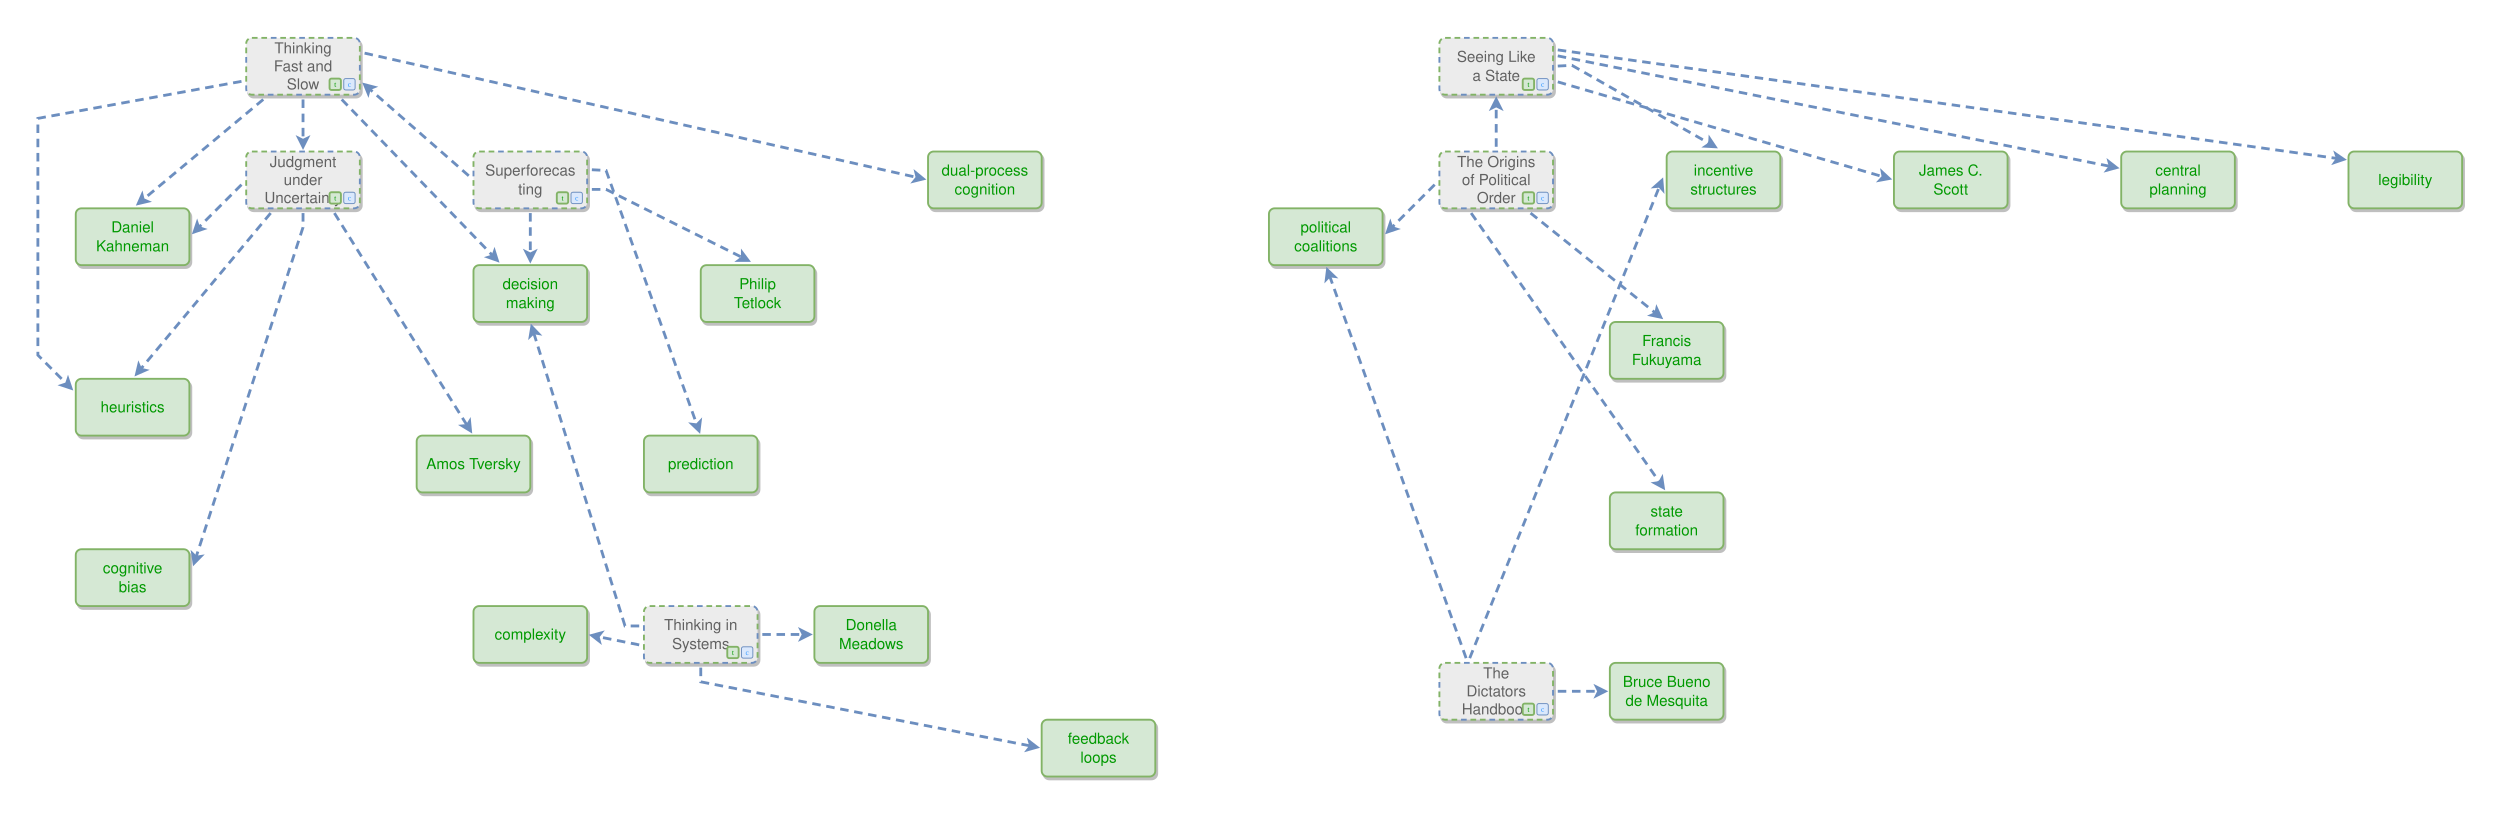
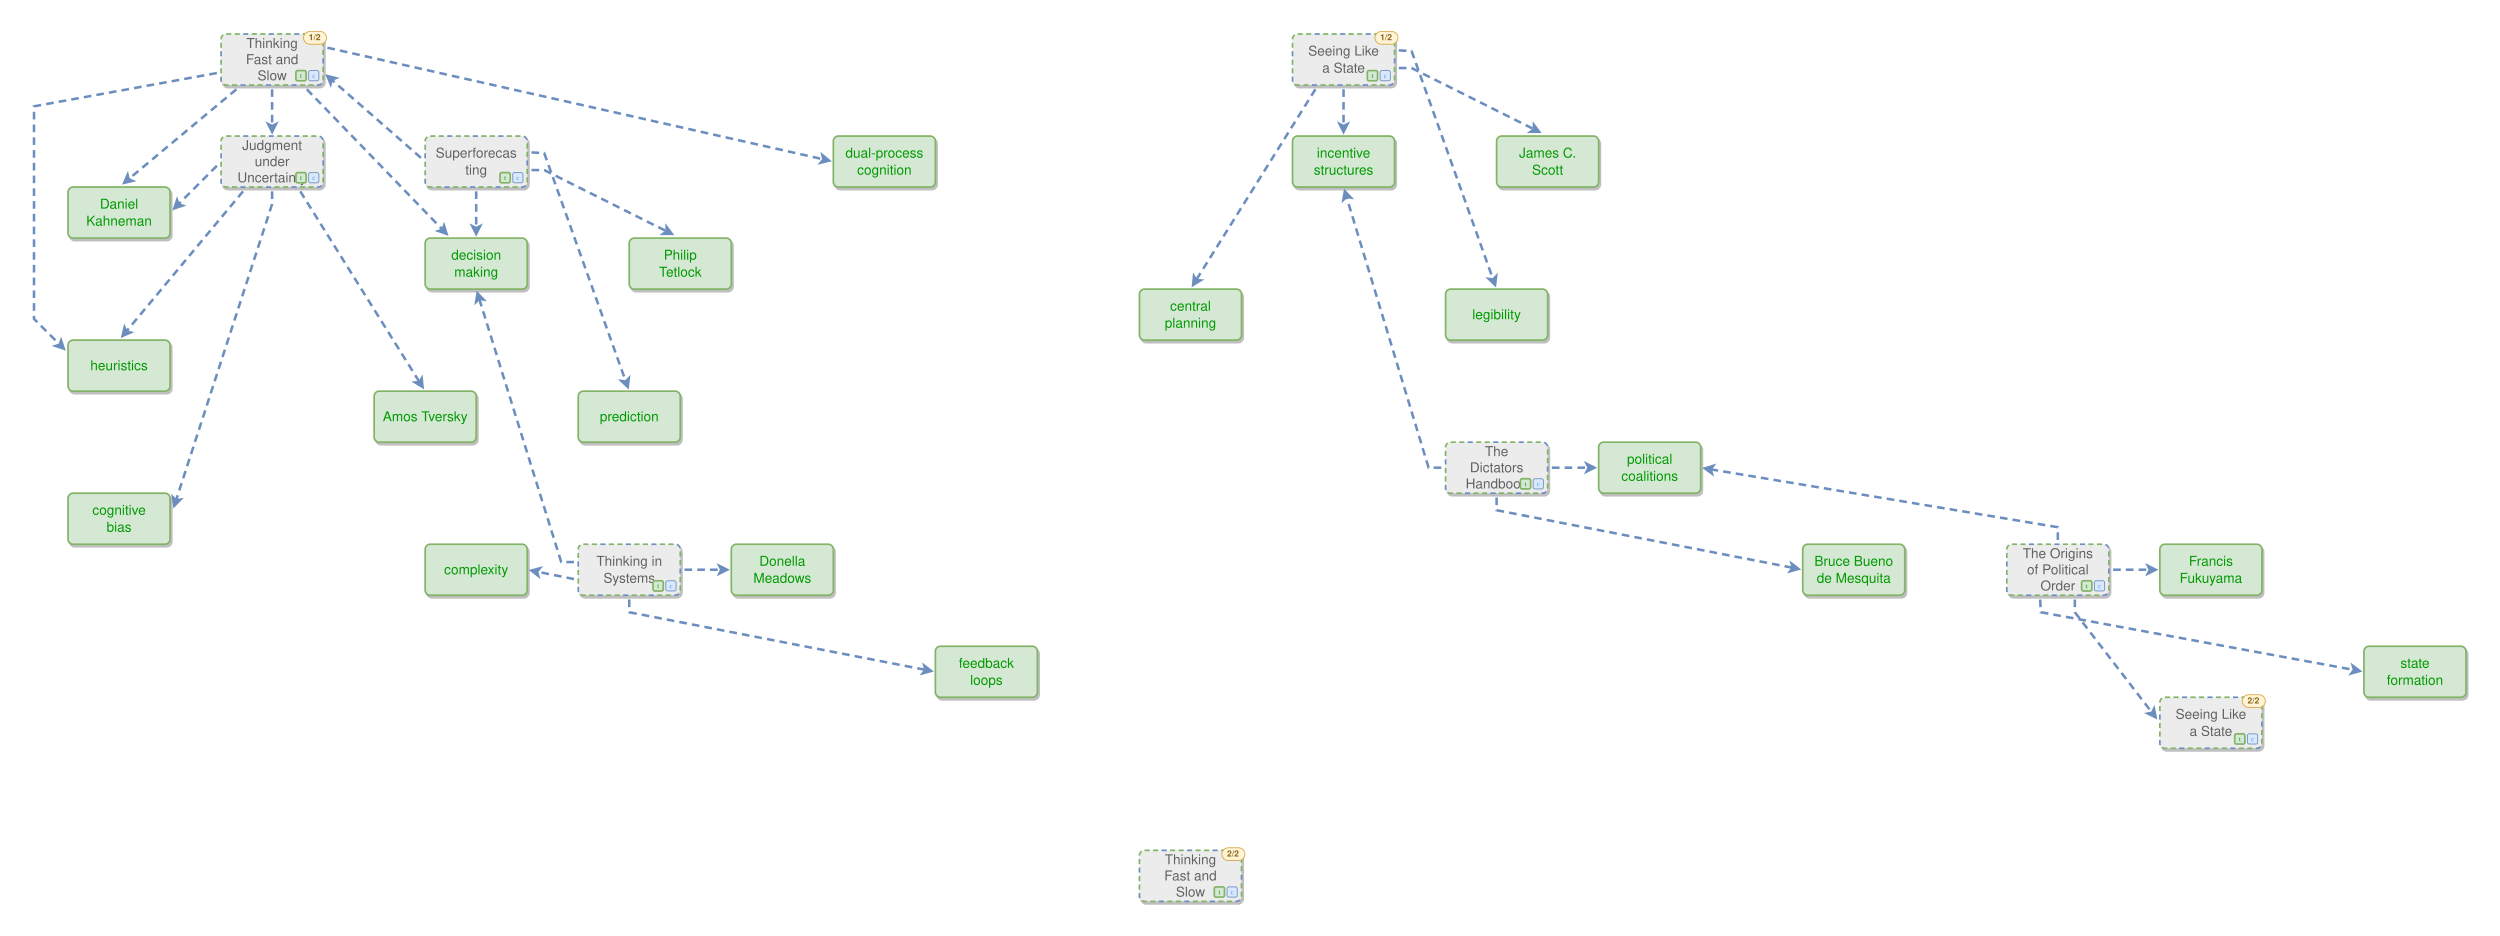
- <svg xmlns="http://www.w3.org/2000/svg" width="2640" height="860" viewBox="0 0 2640 860">
+ <svg xmlns="http://www.w3.org/2000/svg" width="2940" height="1100" viewBox="0 0 2940 1100">
  <defs>
  </defs>
  <g id="container-shells">
  </g>
  <g id="node-shadows">
    <rect x="440" y="460" width="120" height="60" rx="6" ry="6" fill="#000000" stroke="#000000" stroke-width="2" opacity="0.25" transform="translate(2,3)" />
    <rect x="500" y="160" width="120" height="60" rx="6" ry="6" fill="#000000" stroke="#000000" stroke-width="2" opacity="0.25" transform="translate(2,3)" />
-     <rect x="1520" y="700" width="120" height="60" rx="6" ry="6" fill="#000000" stroke="#000000" stroke-width="2" opacity="0.25" transform="translate(2,3)" />
-     <rect x="1520" y="160" width="120" height="60" rx="6" ry="6" fill="#000000" stroke="#000000" stroke-width="2" opacity="0.25" transform="translate(2,3)" />
+     <rect x="1700" y="520" width="120" height="60" rx="6" ry="6" fill="#000000" stroke="#000000" stroke-width="2" opacity="0.25" transform="translate(2,3)" />
+     <rect x="2360" y="640" width="120" height="60" rx="6" ry="6" fill="#000000" stroke="#000000" stroke-width="2" opacity="0.25" transform="translate(2,3)" />
    <rect x="260" y="40" width="120" height="60" rx="6" ry="6" fill="#000000" stroke="#000000" stroke-width="2" opacity="0.25" transform="translate(2,3)" />
    <rect x="680" y="640" width="120" height="60" rx="6" ry="6" fill="#000000" stroke="#000000" stroke-width="2" opacity="0.25" transform="translate(2,3)" />
-     <rect x="2240" y="160" width="120" height="60" rx="6" ry="6" fill="#000000" stroke="#000000" stroke-width="2" opacity="0.25" transform="translate(2,3)" />
+     <rect x="1340" y="340" width="120" height="60" rx="6" ry="6" fill="#000000" stroke="#000000" stroke-width="2" opacity="0.25" transform="translate(2,3)" />
    <rect x="80" y="580" width="120" height="60" rx="6" ry="6" fill="#000000" stroke="#000000" stroke-width="2" opacity="0.25" transform="translate(2,3)" />
    <rect x="500" y="640" width="120" height="60" rx="6" ry="6" fill="#000000" stroke="#000000" stroke-width="2" opacity="0.25" transform="translate(2,3)" />
    <rect x="500" y="280" width="120" height="60" rx="6" ry="6" fill="#000000" stroke="#000000" stroke-width="2" opacity="0.25" transform="translate(2,3)" />
    <rect x="980" y="160" width="120" height="60" rx="6" ry="6" fill="#000000" stroke="#000000" stroke-width="2" opacity="0.25" transform="translate(2,3)" />
-     <rect x="1700" y="700" width="120" height="60" rx="6" ry="6" fill="#000000" stroke="#000000" stroke-width="2" opacity="0.25" transform="translate(2,3)" />
+     <rect x="2120" y="640" width="120" height="60" rx="6" ry="6" fill="#000000" stroke="#000000" stroke-width="2" opacity="0.25" transform="translate(2,3)" />
    <rect x="1100" y="760" width="120" height="60" rx="6" ry="6" fill="#000000" stroke="#000000" stroke-width="2" opacity="0.25" transform="translate(2,3)" />
    <rect x="80" y="400" width="120" height="60" rx="6" ry="6" fill="#000000" stroke="#000000" stroke-width="2" opacity="0.25" transform="translate(2,3)" />
-     <rect x="1760" y="160" width="120" height="60" rx="6" ry="6" fill="#000000" stroke="#000000" stroke-width="2" opacity="0.25" transform="translate(2,3)" />
-     <rect x="2480" y="160" width="120" height="60" rx="6" ry="6" fill="#000000" stroke="#000000" stroke-width="2" opacity="0.25" transform="translate(2,3)" />
-     <rect x="1340" y="220" width="120" height="60" rx="6" ry="6" fill="#000000" stroke="#000000" stroke-width="2" opacity="0.25" transform="translate(2,3)" />
+     <rect x="1520" y="160" width="120" height="60" rx="6" ry="6" fill="#000000" stroke="#000000" stroke-width="2" opacity="0.25" transform="translate(2,3)" />
+     <rect x="1700" y="340" width="120" height="60" rx="6" ry="6" fill="#000000" stroke="#000000" stroke-width="2" opacity="0.25" transform="translate(2,3)" />
+     <rect x="1880" y="520" width="120" height="60" rx="6" ry="6" fill="#000000" stroke="#000000" stroke-width="2" opacity="0.25" transform="translate(2,3)" />
    <rect x="680" y="460" width="120" height="60" rx="6" ry="6" fill="#000000" stroke="#000000" stroke-width="2" opacity="0.25" transform="translate(2,3)" />
-     <rect x="1700" y="520" width="120" height="60" rx="6" ry="6" fill="#000000" stroke="#000000" stroke-width="2" opacity="0.25" transform="translate(2,3)" />
+     <rect x="2780" y="760" width="120" height="60" rx="6" ry="6" fill="#000000" stroke="#000000" stroke-width="2" opacity="0.25" transform="translate(2,3)" />
+     <rect x="2540" y="820" width="120" height="60" rx="6" ry="6" fill="#000000" stroke="#000000" stroke-width="2" opacity="0.25" transform="translate(2,3)" />
+     <rect x="1340" y="1000" width="120" height="60" rx="6" ry="6" fill="#000000" stroke="#000000" stroke-width="2" opacity="0.25" transform="translate(2,3)" />
    <rect x="80" y="220" width="120" height="60" rx="6" ry="6" fill="#000000" stroke="#000000" stroke-width="2" opacity="0.25" transform="translate(2,3)" />
    <rect x="860" y="640" width="120" height="60" rx="6" ry="6" fill="#000000" stroke="#000000" stroke-width="2" opacity="0.25" transform="translate(2,3)" />
-     <rect x="1700" y="340" width="120" height="60" rx="6" ry="6" fill="#000000" stroke="#000000" stroke-width="2" opacity="0.25" transform="translate(2,3)" />
-     <rect x="2000" y="160" width="120" height="60" rx="6" ry="6" fill="#000000" stroke="#000000" stroke-width="2" opacity="0.25" transform="translate(2,3)" />
+     <rect x="2540" y="640" width="120" height="60" rx="6" ry="6" fill="#000000" stroke="#000000" stroke-width="2" opacity="0.25" transform="translate(2,3)" />
+     <rect x="1760" y="160" width="120" height="60" rx="6" ry="6" fill="#000000" stroke="#000000" stroke-width="2" opacity="0.25" transform="translate(2,3)" />
    <rect x="260" y="160" width="120" height="60" rx="6" ry="6" fill="#000000" stroke="#000000" stroke-width="2" opacity="0.25" transform="translate(2,3)" />
    <rect x="740" y="280" width="120" height="60" rx="6" ry="6" fill="#000000" stroke="#000000" stroke-width="2" opacity="0.25" transform="translate(2,3)" />
    <rect x="1520" y="40" width="120" height="60" rx="6" ry="6" fill="#000000" stroke="#000000" stroke-width="2" opacity="0.25" transform="translate(2,3)" />
  </g>
  <g id="edges">
    <g class="edge" data-edge-idx="0" data-edge-base="expresses" data-edge-from="10" data-edge-to="18">
      <line x1="560.00" y1="225.00" x2="560.00" y2="268.25" stroke="#6c8ebf" stroke-width="3" stroke-dasharray="9 6" />
      <path d="M 560.00 275.00 L 555.50 266.00 L 560.00 268.25 L 564.50 266.00 Z" fill="#6c8ebf" stroke="#6c8ebf" stroke-width="3" stroke-miterlimit="10" />
    </g>
    <g class="edge" data-edge-idx="1" data-edge-base="expresses" data-edge-from="10" data-edge-to="25">
      <polyline points="625.00,179.25 640,180 735.94,448.64" fill="none" stroke="#6c8ebf" stroke-width="3" stroke-dasharray="9 6" />
      <path d="M 738.21 455.00 L 730.95 448.04 L 735.94 448.64 L 739.43 445.01 Z" fill="#6c8ebf" stroke="#6c8ebf" stroke-width="3" stroke-miterlimit="10" />
    </g>
    <g class="edge" data-edge-idx="2" data-edge-base="expresses" data-edge-from="10" data-edge-to="8">
      <polyline points="625.00,200.00 640,200 783.96,271.98" fill="none" stroke="#6c8ebf" stroke-width="3" stroke-dasharray="9 6" />
      <path d="M 790.00 275.00 L 779.94 275.00 L 783.96 271.98 L 783.96 266.95 Z" fill="#6c8ebf" stroke="#6c8ebf" stroke-width="3" stroke-miterlimit="10" />
    </g>
    <g class="edge" data-edge-idx="3" data-edge-base="expresses" data-edge-from="10" data-edge-to="13">
      <line x1="495.00" y1="185.62" x2="390.08" y2="93.82" stroke="#6c8ebf" stroke-width="3" stroke-dasharray="9 6" />
      <path d="M 385.00 89.38 L 394.74 91.91 L 390.08 93.82 L 388.81 98.69 Z" fill="#6c8ebf" stroke="#6c8ebf" stroke-width="3" stroke-miterlimit="10" />
    </g>
    <g class="edge" data-edge-idx="4" data-edge-base="expresses" data-edge-from="7" data-edge-to="21">
      <line x1="285.83" y1="225.00" x2="148.49" y2="389.81" stroke="#6c8ebf" stroke-width="3" stroke-dasharray="9 6" />
      <path d="M 144.17 395.00 L 146.47 385.21 L 148.49 389.81 L 153.39 390.97 Z" fill="#6c8ebf" stroke="#6c8ebf" stroke-width="3" stroke-miterlimit="10" />
    </g>
    <g class="edge" data-edge-idx="5" data-edge-base="expresses" data-edge-from="7" data-edge-to="16">
      <polyline points="320.00,225.00 320,240 207.02,588.36" fill="none" stroke="#6c8ebf" stroke-width="3" stroke-dasharray="9 6" />
      <path d="M 204.94 594.78 L 203.43 584.83 L 207.02 588.36 L 211.99 587.61 Z" fill="#6c8ebf" stroke="#6c8ebf" stroke-width="3" stroke-miterlimit="10" />
    </g>
    <g class="edge" data-edge-idx="6" data-edge-base="expresses" data-edge-from="7" data-edge-to="3">
      <line x1="255.00" y1="195.00" x2="209.77" y2="240.23" stroke="#6c8ebf" stroke-width="3" stroke-dasharray="9 6" />
      <path d="M 205.00 245.00 L 208.18 235.45 L 209.77 240.23 L 214.55 241.82 Z" fill="#6c8ebf" stroke="#6c8ebf" stroke-width="3" stroke-miterlimit="10" />
    </g>
    <g class="edge" data-edge-idx="7" data-edge-base="expresses" data-edge-from="7" data-edge-to="1">
      <line x1="353.12" y1="225.00" x2="493.30" y2="449.28" stroke="#6c8ebf" stroke-width="3" stroke-dasharray="9 6" />
      <path d="M 496.88 455.00 L 488.29 449.75 L 493.30 449.28 L 495.92 444.98 Z" fill="#6c8ebf" stroke="#6c8ebf" stroke-width="3" stroke-miterlimit="10" />
    </g>
    <g class="edge" data-edge-idx="8" data-edge-base="expresses" data-edge-from="11" data-edge-to="24">
-       <line x1="1548.21" y1="695.00" x2="1404.06" y2="291.36" stroke="#6c8ebf" stroke-width="3" stroke-dasharray="9 6" />
-       <path d="M 1401.79 285.00 L 1409.05 291.96 L 1404.06 291.36 L 1400.57 294.99 Z" fill="#6c8ebf" stroke="#6c8ebf" stroke-width="3" stroke-miterlimit="10" />
+       <line x1="1825.00" y1="550.00" x2="1868.25" y2="550.00" stroke="#6c8ebf" stroke-width="3" stroke-dasharray="9 6" />
+       <path d="M 1875.00 550.00 L 1866.00 554.50 L 1868.25 550.00 L 1866.00 545.50 Z" fill="#6c8ebf" stroke="#6c8ebf" stroke-width="3" stroke-miterlimit="10" />
    </g>
    <g class="edge" data-edge-idx="9" data-edge-base="expresses" data-edge-from="11" data-edge-to="22">
-       <line x1="1552.01" y1="695.00" x2="1752.48" y2="196.69" stroke="#6c8ebf" stroke-width="3" stroke-dasharray="9 6" />
-       <path d="M 1755.00 190.43 L 1755.82 200.46 L 1752.48 196.69 L 1747.47 197.10 Z" fill="#6c8ebf" stroke="#6c8ebf" stroke-width="3" stroke-miterlimit="10" />
+       <polyline points="1695.00,550.00 1680,550 1583.47,231.46" fill="none" stroke="#6c8ebf" stroke-width="3" stroke-dasharray="9 6" />
+       <path d="M 1581.52 225.00 L 1588.43 232.31 L 1583.47 231.46 L 1579.82 234.92 Z" fill="#6c8ebf" stroke="#6c8ebf" stroke-width="3" stroke-miterlimit="10" />
    </g>
    <g class="edge" data-edge-idx="10" data-edge-base="expresses" data-edge-from="11" data-edge-to="2">
-       <line x1="1645.00" y1="730.00" x2="1688.25" y2="730.00" stroke="#6c8ebf" stroke-width="3" stroke-dasharray="9 6" />
-       <path d="M 1695.00 730.00 L 1686.00 734.50 L 1688.25 730.00 L 1686.00 725.50 Z" fill="#6c8ebf" stroke="#6c8ebf" stroke-width="3" stroke-miterlimit="10" />
+       <polyline points="1760.00,585.00 1760,600 2108.37,667.74" fill="none" stroke="#6c8ebf" stroke-width="3" stroke-dasharray="9 6" />
+       <path d="M 2115.00 669.03 L 2105.31 671.73 L 2108.37 667.74 L 2107.02 662.89 Z" fill="#6c8ebf" stroke="#6c8ebf" stroke-width="3" stroke-miterlimit="10" />
    </g>
    <g class="edge" data-edge-idx="11" data-edge-base="expresses" data-edge-from="14" data-edge-to="20">
      <polyline points="740.00,705.00 740,720 1088.37,787.74" fill="none" stroke="#6c8ebf" stroke-width="3" stroke-dasharray="9 6" />
      <path d="M 1095.00 789.03 L 1085.31 791.73 L 1088.37 787.74 L 1087.02 782.89 Z" fill="#6c8ebf" stroke="#6c8ebf" stroke-width="3" stroke-miterlimit="10" />
    </g>
    <g class="edge" data-edge-idx="12" data-edge-base="expresses" data-edge-from="14" data-edge-to="17">
      <line x1="675.00" y1="681.00" x2="631.62" y2="672.32" stroke="#6c8ebf" stroke-width="3" stroke-dasharray="9 6" />
      <path d="M 625.00 671.00 L 634.71 668.35 L 631.62 672.32 L 632.94 677.18 Z" fill="#6c8ebf" stroke="#6c8ebf" stroke-width="3" stroke-miterlimit="10" />
    </g>
    <g class="edge" data-edge-idx="13" data-edge-base="expresses" data-edge-from="14" data-edge-to="18">
      <polyline points="675.00,661.00 660,661 563.57,351.44" fill="none" stroke="#6c8ebf" stroke-width="3" stroke-dasharray="9 6" />
      <path d="M 561.56 345.00 L 568.53 352.25 L 563.57 351.44 L 559.94 354.93 Z" fill="#6c8ebf" stroke="#6c8ebf" stroke-width="3" stroke-miterlimit="10" />
    </g>
    <g class="edge" data-edge-idx="14" data-edge-base="expresses" data-edge-from="14" data-edge-to="4">
      <line x1="805.00" y1="670.00" x2="848.25" y2="670.00" stroke="#6c8ebf" stroke-width="3" stroke-dasharray="9 6" />
      <path d="M 855.00 670.00 L 846.00 674.50 L 848.25 670.00 L 846.00 665.50 Z" fill="#6c8ebf" stroke="#6c8ebf" stroke-width="3" stroke-miterlimit="10" />
    </g>
    <g class="edge" data-edge-idx="15" data-edge-base="expresses" data-edge-from="13" data-edge-to="18">
      <line x1="360.83" y1="105.00" x2="520.48" y2="270.15" stroke="#6c8ebf" stroke-width="3" stroke-dasharray="9 6" />
      <path d="M 525.17 275.00 L 515.68 271.66 L 520.48 270.15 L 522.15 265.40 Z" fill="#6c8ebf" stroke="#6c8ebf" stroke-width="3" stroke-miterlimit="10" />
    </g>
    <g class="edge" data-edge-idx="16" data-edge-base="expresses" data-edge-from="13" data-edge-to="19">
      <line x1="385.00" y1="56.12" x2="968.41" y2="187.39" stroke="#6c8ebf" stroke-width="3" stroke-dasharray="9 6" />
      <path d="M 975.00 188.88 L 965.23 191.29 L 968.41 187.39 L 967.21 182.51 Z" fill="#6c8ebf" stroke="#6c8ebf" stroke-width="3" stroke-miterlimit="10" />
    </g>
    <g class="edge" data-edge-idx="17" data-edge-base="expresses" data-edge-from="13" data-edge-to="21">
      <polyline points="255.00,85.91 40,125 40,375 70.23,405.23" fill="none" stroke="#6c8ebf" stroke-width="3" stroke-dasharray="9 6" />
      <path d="M 75.00 410.00 L 65.45 406.82 L 70.23 405.23 L 71.82 400.45 Z" fill="#6c8ebf" stroke="#6c8ebf" stroke-width="3" stroke-miterlimit="10" />
    </g>
    <g class="edge" data-edge-idx="18" data-edge-base="expresses" data-edge-from="13" data-edge-to="3">
      <line x1="278.00" y1="105.00" x2="151.19" y2="210.68" stroke="#6c8ebf" stroke-width="3" stroke-dasharray="9 6" />
      <path d="M 146.00 215.00 L 150.03 205.78 L 151.19 210.68 L 155.79 212.70 Z" fill="#6c8ebf" stroke="#6c8ebf" stroke-width="3" stroke-miterlimit="10" />
    </g>
    <g class="edge" data-edge-idx="19" data-edge-base="expresses" data-edge-from="13" data-edge-to="7">
      <line x1="320.00" y1="105.00" x2="320.00" y2="148.25" stroke="#6c8ebf" stroke-width="3" stroke-dasharray="9 6" />
      <path d="M 320.00 155.00 L 315.50 146.00 L 320.00 148.25 L 324.50 146.00 Z" fill="#6c8ebf" stroke="#6c8ebf" stroke-width="3" stroke-miterlimit="10" />
    </g>
    <g class="edge" data-edge-idx="20" data-edge-base="expresses" data-edge-from="9" data-edge-to="15">
-       <line x1="1645.00" y1="59.00" x2="2228.38" y2="175.68" stroke="#6c8ebf" stroke-width="3" stroke-dasharray="9 6" />
-       <path d="M 2235.00 177.00 L 2225.29 179.65 L 2228.38 175.68 L 2227.06 170.82 Z" fill="#6c8ebf" stroke="#6c8ebf" stroke-width="3" stroke-miterlimit="10" />
+       <line x1="1546.88" y1="105.00" x2="1406.70" y2="329.28" stroke="#6c8ebf" stroke-width="3" stroke-dasharray="9 6" />
+       <path d="M 1403.12 335.00 L 1404.08 324.98 L 1406.70 329.28 L 1411.71 329.75 Z" fill="#6c8ebf" stroke="#6c8ebf" stroke-width="3" stroke-miterlimit="10" />
    </g>
    <g class="edge" data-edge-idx="21" data-edge-base="expresses" data-edge-from="9" data-edge-to="23">
-       <line x1="1645.00" y1="52.70" x2="2468.31" y2="167.37" stroke="#6c8ebf" stroke-width="3" stroke-dasharray="9 6" />
-       <path d="M 2475.00 168.30 L 2465.47 171.52 L 2468.31 167.37 L 2466.71 162.61 Z" fill="#6c8ebf" stroke="#6c8ebf" stroke-width="3" stroke-miterlimit="10" />
+       <polyline points="1645.00,59.25 1660,60 1755.94,328.64" fill="none" stroke="#6c8ebf" stroke-width="3" stroke-dasharray="9 6" />
+       <path d="M 1758.21 335.00 L 1750.95 328.04 L 1755.94 328.64 L 1759.43 325.01 Z" fill="#6c8ebf" stroke="#6c8ebf" stroke-width="3" stroke-miterlimit="10" />
    </g>
    <g class="edge" data-edge-idx="22" data-edge-base="expresses" data-edge-from="9" data-edge-to="22">
-       <polyline points="1645.00,69.75 1660,69 1805.34,151.66" fill="none" stroke="#6c8ebf" stroke-width="3" stroke-dasharray="9 6" />
-       <path d="M 1811.21 155.00 L 1801.16 154.46 L 1805.34 151.66 L 1805.61 146.64 Z" fill="#6c8ebf" stroke="#6c8ebf" stroke-width="3" stroke-miterlimit="10" />
+       <line x1="1580.00" y1="105.00" x2="1580.00" y2="148.25" stroke="#6c8ebf" stroke-width="3" stroke-dasharray="9 6" />
+       <path d="M 1580.00 155.00 L 1575.50 146.00 L 1580.00 148.25 L 1584.50 146.00 Z" fill="#6c8ebf" stroke="#6c8ebf" stroke-width="3" stroke-miterlimit="10" />
    </g>
    <g class="edge" data-edge-idx="23" data-edge-base="expresses" data-edge-from="9" data-edge-to="6">
-       <line x1="1645.00" y1="86.46" x2="1988.52" y2="186.65" stroke="#6c8ebf" stroke-width="3" stroke-dasharray="9 6" />
-       <path d="M 1995.00 188.54 L 1985.10 190.34 L 1988.52 186.65 L 1987.62 181.70 Z" fill="#6c8ebf" stroke="#6c8ebf" stroke-width="3" stroke-miterlimit="10" />
+       <polyline points="1645.00,80.00 1660,80 1803.96,151.98" fill="none" stroke="#6c8ebf" stroke-width="3" stroke-dasharray="9 6" />
+       <path d="M 1810.00 155.00 L 1799.94 155.00 L 1803.96 151.98 L 1803.96 146.95 Z" fill="#6c8ebf" stroke="#6c8ebf" stroke-width="3" stroke-miterlimit="10" />
    </g>
    <g class="edge" data-edge-idx="24" data-edge-base="expresses" data-edge-from="12" data-edge-to="26">
-       <line x1="1553.50" y1="225.00" x2="1752.63" y2="509.47" stroke="#6c8ebf" stroke-width="3" stroke-dasharray="9 6" />
-       <path d="M 1756.50 515.00 L 1747.65 510.21 L 1752.63 509.47 L 1755.03 505.05 Z" fill="#6c8ebf" stroke="#6c8ebf" stroke-width="3" stroke-miterlimit="10" />
+       <polyline points="2399.25,705.00 2400,720 2768.36,787.86" fill="none" stroke="#6c8ebf" stroke-width="3" stroke-dasharray="9 6" />
+       <path d="M 2775.00 789.08 L 2765.33 791.87 L 2768.36 787.86 L 2766.96 783.02 Z" fill="#6c8ebf" stroke="#6c8ebf" stroke-width="3" stroke-miterlimit="10" />
    </g>
    <g class="edge" data-edge-idx="25" data-edge-base="expresses" data-edge-from="12" data-edge-to="24">
-       <line x1="1515.00" y1="195.00" x2="1469.77" y2="240.23" stroke="#6c8ebf" stroke-width="3" stroke-dasharray="9 6" />
-       <path d="M 1465.00 245.00 L 1468.18 235.45 L 1469.77 240.23 L 1474.55 241.82 Z" fill="#6c8ebf" stroke="#6c8ebf" stroke-width="3" stroke-miterlimit="10" />
+       <polyline points="2420.00,635.00 2420,620 2011.66,551.94" fill="none" stroke="#6c8ebf" stroke-width="3" stroke-dasharray="9 6" />
+       <path d="M 2005.00 550.83 L 2014.62 547.87 L 2011.66 551.94 L 2013.14 556.75 Z" fill="#6c8ebf" stroke="#6c8ebf" stroke-width="3" stroke-miterlimit="10" />
    </g>
    <g class="edge" data-edge-idx="26" data-edge-base="expresses" data-edge-from="12" data-edge-to="5">
-       <line x1="1616.25" y1="225.00" x2="1748.48" y2="330.78" stroke="#6c8ebf" stroke-width="3" stroke-dasharray="9 6" />
-       <path d="M 1753.75 335.00 L 1743.91 332.89 L 1748.48 330.78 L 1749.53 325.86 Z" fill="#6c8ebf" stroke="#6c8ebf" stroke-width="3" stroke-miterlimit="10" />
-     </g>
-     <g class="edge" data-edge-idx="27" data-edge-base="expresses" data-edge-from="12" data-edge-to="9">
-       <line x1="1580.00" y1="155.00" x2="1580.00" y2="111.75" stroke="#6c8ebf" stroke-width="3" stroke-dasharray="9 6" />
-       <path d="M 1580.00 105.00 L 1584.50 114.00 L 1580.00 111.75 L 1575.50 114.00 Z" fill="#6c8ebf" stroke="#6c8ebf" stroke-width="3" stroke-miterlimit="10" />
+       <line x1="2485.00" y1="670.00" x2="2528.25" y2="670.00" stroke="#6c8ebf" stroke-width="3" stroke-dasharray="9 6" />
+       <path d="M 2535.00 670.00 L 2526.00 674.50 L 2528.25 670.00 L 2526.00 665.50 Z" fill="#6c8ebf" stroke="#6c8ebf" stroke-width="3" stroke-miterlimit="10" />
+     </g>
+     <g class="edge" data-edge-idx="27" data-edge-base="expresses" data-edge-from="12" data-edge-to="27">
+       <polyline points="2440.00,705.00 2440,720 2530.88,838.15" fill="none" stroke="#6c8ebf" stroke-width="3" stroke-dasharray="9 6" />
+       <path d="M 2535.00 843.50 L 2525.95 839.11 L 2530.88 838.15 L 2533.08 833.62 Z" fill="#6c8ebf" stroke="#6c8ebf" stroke-width="3" stroke-miterlimit="10" />
    </g>
  </g>
  <g id="nodes">
    <rect x="440" y="460" width="120" height="60" rx="6" ry="6" fill="#d5e8d4" stroke="#82b366" stroke-width="2" />
    <text x="500" y="490" text-anchor="middle" dominant-baseline="middle" font-family="Helvetica,Inter,Segoe UI,Arial" font-size="16" font-weight="normal" fill="#009900">Amos Tversky</text>
    <g>
      <rect x="500" y="160" width="120" height="60" rx="6" ry="6" fill="#ececec" stroke="none" />
      <rect x="500" y="160" width="120" height="60" rx="6" ry="6" fill="none" stroke="#82b366" stroke-width="2" stroke-dasharray="6 4 6 14" stroke-dashoffset="0" />
      <rect x="500" y="160" width="120" height="60" rx="6" ry="6" fill="none" stroke="#6c8ebf" stroke-width="2" stroke-dasharray="6 24" stroke-dashoffset="-20" />
      <text x="560" y="180" text-anchor="middle" dominant-baseline="middle" font-family="Helvetica,Inter,Segoe UI,Arial" font-size="16" font-weight="normal" fill="#616161">Superforecas</text>
      <text x="560" y="200" text-anchor="middle" dominant-baseline="middle" font-family="Helvetica,Inter,Segoe UI,Arial" font-size="16" font-weight="normal" fill="#616161">ting</text>
      <rect x="588" y="203" width="12" height="12" rx="2" ry="2" fill="#d5e8d4" stroke="#82b366" stroke-width="2" />
      <text x="594.0" y="209.0" text-anchor="middle" dominant-baseline="central" font-size="8" fill="#009900">t</text>
      <rect x="603" y="203" width="12" height="12" rx="2" ry="2" fill="#dae8fc" stroke="#6c8ebf" stroke-width="1" />
      <text x="609.0" y="209.0" text-anchor="middle" dominant-baseline="central" font-size="8" fill="#3399ff">c</text>
    </g>
    <g>
-       <rect x="1520" y="700" width="120" height="60" rx="6" ry="6" fill="#ececec" stroke="none" />
-       <rect x="1520" y="700" width="120" height="60" rx="6" ry="6" fill="none" stroke="#82b366" stroke-width="2" stroke-dasharray="6 4 6 14" stroke-dashoffset="0" />
-       <rect x="1520" y="700" width="120" height="60" rx="6" ry="6" fill="none" stroke="#6c8ebf" stroke-width="2" stroke-dasharray="6 24" stroke-dashoffset="-20" />
-       <text x="1580" y="711" text-anchor="middle" dominant-baseline="middle" font-family="Helvetica,Inter,Segoe UI,Arial" font-size="16" font-weight="normal" fill="#616161">The</text>
-       <text x="1580" y="730" text-anchor="middle" dominant-baseline="middle" font-family="Helvetica,Inter,Segoe UI,Arial" font-size="16" font-weight="normal" fill="#616161">Dictators</text>
-       <text x="1580" y="749" text-anchor="middle" dominant-baseline="middle" font-family="Helvetica,Inter,Segoe UI,Arial" font-size="16" font-weight="normal" fill="#616161">Handbook</text>
-       <rect x="1608" y="743" width="12" height="12" rx="2" ry="2" fill="#d5e8d4" stroke="#82b366" stroke-width="2" />
-       <text x="1614.0" y="749.0" text-anchor="middle" dominant-baseline="central" font-size="8" fill="#009900">t</text>
-       <rect x="1623" y="743" width="12" height="12" rx="2" ry="2" fill="#dae8fc" stroke="#6c8ebf" stroke-width="1" />
-       <text x="1629.0" y="749.0" text-anchor="middle" dominant-baseline="central" font-size="8" fill="#3399ff">c</text>
-     </g>
-     <g>
-       <rect x="1520" y="160" width="120" height="60" rx="6" ry="6" fill="#ececec" stroke="none" />
-       <rect x="1520" y="160" width="120" height="60" rx="6" ry="6" fill="none" stroke="#82b366" stroke-width="2" stroke-dasharray="6 4 6 14" stroke-dashoffset="0" />
-       <rect x="1520" y="160" width="120" height="60" rx="6" ry="6" fill="none" stroke="#6c8ebf" stroke-width="2" stroke-dasharray="6 24" stroke-dashoffset="-20" />
-       <text x="1580" y="171" text-anchor="middle" dominant-baseline="middle" font-family="Helvetica,Inter,Segoe UI,Arial" font-size="16" font-weight="normal" fill="#616161">The Origins</text>
-       <text x="1580" y="190" text-anchor="middle" dominant-baseline="middle" font-family="Helvetica,Inter,Segoe UI,Arial" font-size="16" font-weight="normal" fill="#616161">of Political</text>
-       <text x="1580" y="209" text-anchor="middle" dominant-baseline="middle" font-family="Helvetica,Inter,Segoe UI,Arial" font-size="16" font-weight="normal" fill="#616161">Order</text>
-       <rect x="1608" y="203" width="12" height="12" rx="2" ry="2" fill="#d5e8d4" stroke="#82b366" stroke-width="2" />
-       <text x="1614.0" y="209.0" text-anchor="middle" dominant-baseline="central" font-size="8" fill="#009900">t</text>
-       <rect x="1623" y="203" width="12" height="12" rx="2" ry="2" fill="#dae8fc" stroke="#6c8ebf" stroke-width="1" />
-       <text x="1629.0" y="209.0" text-anchor="middle" dominant-baseline="central" font-size="8" fill="#3399ff">c</text>
+       <rect x="1700" y="520" width="120" height="60" rx="6" ry="6" fill="#ececec" stroke="none" />
+       <rect x="1700" y="520" width="120" height="60" rx="6" ry="6" fill="none" stroke="#82b366" stroke-width="2" stroke-dasharray="6 4 6 14" stroke-dashoffset="0" />
+       <rect x="1700" y="520" width="120" height="60" rx="6" ry="6" fill="none" stroke="#6c8ebf" stroke-width="2" stroke-dasharray="6 24" stroke-dashoffset="-20" />
+       <text x="1760" y="531" text-anchor="middle" dominant-baseline="middle" font-family="Helvetica,Inter,Segoe UI,Arial" font-size="16" font-weight="normal" fill="#616161">The</text>
+       <text x="1760" y="550" text-anchor="middle" dominant-baseline="middle" font-family="Helvetica,Inter,Segoe UI,Arial" font-size="16" font-weight="normal" fill="#616161">Dictators</text>
+       <text x="1760" y="569" text-anchor="middle" dominant-baseline="middle" font-family="Helvetica,Inter,Segoe UI,Arial" font-size="16" font-weight="normal" fill="#616161">Handbook</text>
+       <rect x="1788" y="563" width="12" height="12" rx="2" ry="2" fill="#d5e8d4" stroke="#82b366" stroke-width="2" />
+       <text x="1794.0" y="569.0" text-anchor="middle" dominant-baseline="central" font-size="8" fill="#009900">t</text>
+       <rect x="1803" y="563" width="12" height="12" rx="2" ry="2" fill="#dae8fc" stroke="#6c8ebf" stroke-width="1" />
+       <text x="1809.0" y="569.0" text-anchor="middle" dominant-baseline="central" font-size="8" fill="#3399ff">c</text>
+     </g>
+     <g>
+       <rect x="2360" y="640" width="120" height="60" rx="6" ry="6" fill="#ececec" stroke="none" />
+       <rect x="2360" y="640" width="120" height="60" rx="6" ry="6" fill="none" stroke="#82b366" stroke-width="2" stroke-dasharray="6 4 6 14" stroke-dashoffset="0" />
+       <rect x="2360" y="640" width="120" height="60" rx="6" ry="6" fill="none" stroke="#6c8ebf" stroke-width="2" stroke-dasharray="6 24" stroke-dashoffset="-20" />
+       <text x="2420" y="651" text-anchor="middle" dominant-baseline="middle" font-family="Helvetica,Inter,Segoe UI,Arial" font-size="16" font-weight="normal" fill="#616161">The Origins</text>
+       <text x="2420" y="670" text-anchor="middle" dominant-baseline="middle" font-family="Helvetica,Inter,Segoe UI,Arial" font-size="16" font-weight="normal" fill="#616161">of Political</text>
+       <text x="2420" y="689" text-anchor="middle" dominant-baseline="middle" font-family="Helvetica,Inter,Segoe UI,Arial" font-size="16" font-weight="normal" fill="#616161">Order</text>
+       <rect x="2448" y="683" width="12" height="12" rx="2" ry="2" fill="#d5e8d4" stroke="#82b366" stroke-width="2" />
+       <text x="2454.0" y="689.0" text-anchor="middle" dominant-baseline="central" font-size="8" fill="#009900">t</text>
+       <rect x="2463" y="683" width="12" height="12" rx="2" ry="2" fill="#dae8fc" stroke="#6c8ebf" stroke-width="1" />
+       <text x="2469.0" y="689.0" text-anchor="middle" dominant-baseline="central" font-size="8" fill="#3399ff">c</text>
    </g>
    <g>
      <rect x="260" y="40" width="120" height="60" rx="6" ry="6" fill="#ececec" stroke="none" />
      <rect x="260" y="40" width="120" height="60" rx="6" ry="6" fill="none" stroke="#82b366" stroke-width="2" stroke-dasharray="6 4 6 14" stroke-dashoffset="0" />
      <rect x="260" y="40" width="120" height="60" rx="6" ry="6" fill="none" stroke="#6c8ebf" stroke-width="2" stroke-dasharray="6 24" stroke-dashoffset="-20" />
      <text x="320" y="51" text-anchor="middle" dominant-baseline="middle" font-family="Helvetica,Inter,Segoe UI,Arial" font-size="16" font-weight="normal" fill="#616161">Thinking</text>
      <text x="320" y="70" text-anchor="middle" dominant-baseline="middle" font-family="Helvetica,Inter,Segoe UI,Arial" font-size="16" font-weight="normal" fill="#616161">Fast and</text>
      <text x="320" y="89" text-anchor="middle" dominant-baseline="middle" font-family="Helvetica,Inter,Segoe UI,Arial" font-size="16" font-weight="normal" fill="#616161">Slow</text>
      <rect x="348" y="83" width="12" height="12" rx="2" ry="2" fill="#d5e8d4" stroke="#82b366" stroke-width="2" />
      <text x="354.0" y="89.0" text-anchor="middle" dominant-baseline="central" font-size="8" fill="#009900">t</text>
      <rect x="363" y="83" width="12" height="12" rx="2" ry="2" fill="#dae8fc" stroke="#6c8ebf" stroke-width="1" />
      <text x="369.0" y="89.0" text-anchor="middle" dominant-baseline="central" font-size="8" fill="#3399ff">c</text>
    </g>
    <g>
      <rect x="680" y="640" width="120" height="60" rx="6" ry="6" fill="#ececec" stroke="none" />
      <rect x="680" y="640" width="120" height="60" rx="6" ry="6" fill="none" stroke="#82b366" stroke-width="2" stroke-dasharray="6 4 6 14" stroke-dashoffset="0" />
      <rect x="680" y="640" width="120" height="60" rx="6" ry="6" fill="none" stroke="#6c8ebf" stroke-width="2" stroke-dasharray="6 24" stroke-dashoffset="-20" />
      <text x="740" y="660" text-anchor="middle" dominant-baseline="middle" font-family="Helvetica,Inter,Segoe UI,Arial" font-size="16" font-weight="normal" fill="#616161">Thinking in</text>
      <text x="740" y="680" text-anchor="middle" dominant-baseline="middle" font-family="Helvetica,Inter,Segoe UI,Arial" font-size="16" font-weight="normal" fill="#616161">Systems</text>
      <rect x="768" y="683" width="12" height="12" rx="2" ry="2" fill="#d5e8d4" stroke="#82b366" stroke-width="2" />
      <text x="774.0" y="689.0" text-anchor="middle" dominant-baseline="central" font-size="8" fill="#009900">t</text>
      <rect x="783" y="683" width="12" height="12" rx="2" ry="2" fill="#dae8fc" stroke="#6c8ebf" stroke-width="1" />
      <text x="789.0" y="689.0" text-anchor="middle" dominant-baseline="central" font-size="8" fill="#3399ff">c</text>
    </g>
-     <rect x="2240" y="160" width="120" height="60" rx="6" ry="6" fill="#d5e8d4" stroke="#82b366" stroke-width="2" />
-     <text x="2300" y="180" text-anchor="middle" dominant-baseline="middle" font-family="Helvetica,Inter,Segoe UI,Arial" font-size="16" font-weight="normal" fill="#009900">central</text>
-     <text x="2300" y="200" text-anchor="middle" dominant-baseline="middle" font-family="Helvetica,Inter,Segoe UI,Arial" font-size="16" font-weight="normal" fill="#009900">planning</text>
+     <rect x="1340" y="340" width="120" height="60" rx="6" ry="6" fill="#d5e8d4" stroke="#82b366" stroke-width="2" />
+     <text x="1400" y="360" text-anchor="middle" dominant-baseline="middle" font-family="Helvetica,Inter,Segoe UI,Arial" font-size="16" font-weight="normal" fill="#009900">central</text>
+     <text x="1400" y="380" text-anchor="middle" dominant-baseline="middle" font-family="Helvetica,Inter,Segoe UI,Arial" font-size="16" font-weight="normal" fill="#009900">planning</text>
    <rect x="80" y="580" width="120" height="60" rx="6" ry="6" fill="#d5e8d4" stroke="#82b366" stroke-width="2" />
    <text x="140" y="600" text-anchor="middle" dominant-baseline="middle" font-family="Helvetica,Inter,Segoe UI,Arial" font-size="16" font-weight="normal" fill="#009900">cognitive</text>
    <text x="140" y="620" text-anchor="middle" dominant-baseline="middle" font-family="Helvetica,Inter,Segoe UI,Arial" font-size="16" font-weight="normal" fill="#009900">bias</text>
    <rect x="500" y="640" width="120" height="60" rx="6" ry="6" fill="#d5e8d4" stroke="#82b366" stroke-width="2" />
    <text x="560" y="670" text-anchor="middle" dominant-baseline="middle" font-family="Helvetica,Inter,Segoe UI,Arial" font-size="16" font-weight="normal" fill="#009900">complexity</text>
    <rect x="500" y="280" width="120" height="60" rx="6" ry="6" fill="#d5e8d4" stroke="#82b366" stroke-width="2" />
    <text x="560" y="300" text-anchor="middle" dominant-baseline="middle" font-family="Helvetica,Inter,Segoe UI,Arial" font-size="16" font-weight="normal" fill="#009900">decision</text>
    <text x="560" y="320" text-anchor="middle" dominant-baseline="middle" font-family="Helvetica,Inter,Segoe UI,Arial" font-size="16" font-weight="normal" fill="#009900">making</text>
    <rect x="980" y="160" width="120" height="60" rx="6" ry="6" fill="#d5e8d4" stroke="#82b366" stroke-width="2" />
    <text x="1040" y="180" text-anchor="middle" dominant-baseline="middle" font-family="Helvetica,Inter,Segoe UI,Arial" font-size="16" font-weight="normal" fill="#009900">dual-process</text>
    <text x="1040" y="200" text-anchor="middle" dominant-baseline="middle" font-family="Helvetica,Inter,Segoe UI,Arial" font-size="16" font-weight="normal" fill="#009900">cognition</text>
-     <rect x="1700" y="700" width="120" height="60" rx="6" ry="6" fill="#d5e8d4" stroke="#82b366" stroke-width="2" />
-     <text x="1760" y="720" text-anchor="middle" dominant-baseline="middle" font-family="Helvetica,Inter,Segoe UI,Arial" font-size="16" font-weight="normal" fill="#009900">Bruce Bueno</text>
-     <text x="1760" y="740" text-anchor="middle" dominant-baseline="middle" font-family="Helvetica,Inter,Segoe UI,Arial" font-size="16" font-weight="normal" fill="#009900">de Mesquita</text>
+     <rect x="2120" y="640" width="120" height="60" rx="6" ry="6" fill="#d5e8d4" stroke="#82b366" stroke-width="2" />
+     <text x="2180" y="660" text-anchor="middle" dominant-baseline="middle" font-family="Helvetica,Inter,Segoe UI,Arial" font-size="16" font-weight="normal" fill="#009900">Bruce Bueno</text>
+     <text x="2180" y="680" text-anchor="middle" dominant-baseline="middle" font-family="Helvetica,Inter,Segoe UI,Arial" font-size="16" font-weight="normal" fill="#009900">de Mesquita</text>
    <rect x="1100" y="760" width="120" height="60" rx="6" ry="6" fill="#d5e8d4" stroke="#82b366" stroke-width="2" />
    <text x="1160" y="780" text-anchor="middle" dominant-baseline="middle" font-family="Helvetica,Inter,Segoe UI,Arial" font-size="16" font-weight="normal" fill="#009900">feedback</text>
    <text x="1160" y="800" text-anchor="middle" dominant-baseline="middle" font-family="Helvetica,Inter,Segoe UI,Arial" font-size="16" font-weight="normal" fill="#009900">loops</text>
    <rect x="80" y="400" width="120" height="60" rx="6" ry="6" fill="#d5e8d4" stroke="#82b366" stroke-width="2" />
    <text x="140" y="430" text-anchor="middle" dominant-baseline="middle" font-family="Helvetica,Inter,Segoe UI,Arial" font-size="16" font-weight="normal" fill="#009900">heuristics</text>
-     <rect x="1760" y="160" width="120" height="60" rx="6" ry="6" fill="#d5e8d4" stroke="#82b366" stroke-width="2" />
-     <text x="1820" y="180" text-anchor="middle" dominant-baseline="middle" font-family="Helvetica,Inter,Segoe UI,Arial" font-size="16" font-weight="normal" fill="#009900">incentive</text>
-     <text x="1820" y="200" text-anchor="middle" dominant-baseline="middle" font-family="Helvetica,Inter,Segoe UI,Arial" font-size="16" font-weight="normal" fill="#009900">structures</text>
-     <rect x="2480" y="160" width="120" height="60" rx="6" ry="6" fill="#d5e8d4" stroke="#82b366" stroke-width="2" />
-     <text x="2540" y="190" text-anchor="middle" dominant-baseline="middle" font-family="Helvetica,Inter,Segoe UI,Arial" font-size="16" font-weight="normal" fill="#009900">legibility</text>
-     <rect x="1340" y="220" width="120" height="60" rx="6" ry="6" fill="#d5e8d4" stroke="#82b366" stroke-width="2" />
-     <text x="1400" y="240" text-anchor="middle" dominant-baseline="middle" font-family="Helvetica,Inter,Segoe UI,Arial" font-size="16" font-weight="normal" fill="#009900">political</text>
-     <text x="1400" y="260" text-anchor="middle" dominant-baseline="middle" font-family="Helvetica,Inter,Segoe UI,Arial" font-size="16" font-weight="normal" fill="#009900">coalitions</text>
+     <rect x="1520" y="160" width="120" height="60" rx="6" ry="6" fill="#d5e8d4" stroke="#82b366" stroke-width="2" />
+     <text x="1580" y="180" text-anchor="middle" dominant-baseline="middle" font-family="Helvetica,Inter,Segoe UI,Arial" font-size="16" font-weight="normal" fill="#009900">incentive</text>
+     <text x="1580" y="200" text-anchor="middle" dominant-baseline="middle" font-family="Helvetica,Inter,Segoe UI,Arial" font-size="16" font-weight="normal" fill="#009900">structures</text>
+     <rect x="1700" y="340" width="120" height="60" rx="6" ry="6" fill="#d5e8d4" stroke="#82b366" stroke-width="2" />
+     <text x="1760" y="370" text-anchor="middle" dominant-baseline="middle" font-family="Helvetica,Inter,Segoe UI,Arial" font-size="16" font-weight="normal" fill="#009900">legibility</text>
+     <rect x="1880" y="520" width="120" height="60" rx="6" ry="6" fill="#d5e8d4" stroke="#82b366" stroke-width="2" />
+     <text x="1940" y="540" text-anchor="middle" dominant-baseline="middle" font-family="Helvetica,Inter,Segoe UI,Arial" font-size="16" font-weight="normal" fill="#009900">political</text>
+     <text x="1940" y="560" text-anchor="middle" dominant-baseline="middle" font-family="Helvetica,Inter,Segoe UI,Arial" font-size="16" font-weight="normal" fill="#009900">coalitions</text>
    <rect x="680" y="460" width="120" height="60" rx="6" ry="6" fill="#d5e8d4" stroke="#82b366" stroke-width="2" />
    <text x="740" y="490" text-anchor="middle" dominant-baseline="middle" font-family="Helvetica,Inter,Segoe UI,Arial" font-size="16" font-weight="normal" fill="#009900">prediction</text>
-     <rect x="1700" y="520" width="120" height="60" rx="6" ry="6" fill="#d5e8d4" stroke="#82b366" stroke-width="2" />
-     <text x="1760" y="540" text-anchor="middle" dominant-baseline="middle" font-family="Helvetica,Inter,Segoe UI,Arial" font-size="16" font-weight="normal" fill="#009900">state</text>
-     <text x="1760" y="560" text-anchor="middle" dominant-baseline="middle" font-family="Helvetica,Inter,Segoe UI,Arial" font-size="16" font-weight="normal" fill="#009900">formation</text>
+     <rect x="2780" y="760" width="120" height="60" rx="6" ry="6" fill="#d5e8d4" stroke="#82b366" stroke-width="2" />
+     <text x="2840" y="780" text-anchor="middle" dominant-baseline="middle" font-family="Helvetica,Inter,Segoe UI,Arial" font-size="16" font-weight="normal" fill="#009900">state</text>
+     <text x="2840" y="800" text-anchor="middle" dominant-baseline="middle" font-family="Helvetica,Inter,Segoe UI,Arial" font-size="16" font-weight="normal" fill="#009900">formation</text>
+     <g>
+       <rect x="2540" y="820" width="120" height="60" rx="6" ry="6" fill="#ececec" stroke="none" />
+       <rect x="2540" y="820" width="120" height="60" rx="6" ry="6" fill="none" stroke="#82b366" stroke-width="2" stroke-dasharray="6 4 6 14" stroke-dashoffset="0" />
+       <rect x="2540" y="820" width="120" height="60" rx="6" ry="6" fill="none" stroke="#6c8ebf" stroke-width="2" stroke-dasharray="6 24" stroke-dashoffset="-20" />
+       <text x="2600" y="840" text-anchor="middle" dominant-baseline="middle" font-family="Helvetica,Inter,Segoe UI,Arial" font-size="16" font-weight="normal" fill="#616161">Seeing Like</text>
+       <text x="2600" y="860" text-anchor="middle" dominant-baseline="middle" font-family="Helvetica,Inter,Segoe UI,Arial" font-size="16" font-weight="normal" fill="#616161">a State</text>
+       <rect x="2628" y="863" width="12" height="12" rx="2" ry="2" fill="#d5e8d4" stroke="#82b366" stroke-width="2" />
+       <text x="2634.0" y="869.0" text-anchor="middle" dominant-baseline="central" font-size="8" fill="#009900">t</text>
+       <rect x="2643" y="863" width="12" height="12" rx="2" ry="2" fill="#dae8fc" stroke="#6c8ebf" stroke-width="1" />
+       <text x="2649.0" y="869.0" text-anchor="middle" dominant-baseline="central" font-size="8" fill="#3399ff">c</text>
+     </g>
+     <g>
+       <rect x="1340" y="1000" width="120" height="60" rx="6" ry="6" fill="#ececec" stroke="none" />
+       <rect x="1340" y="1000" width="120" height="60" rx="6" ry="6" fill="none" stroke="#82b366" stroke-width="2" stroke-dasharray="6 4 6 14" stroke-dashoffset="0" />
+       <rect x="1340" y="1000" width="120" height="60" rx="6" ry="6" fill="none" stroke="#6c8ebf" stroke-width="2" stroke-dasharray="6 24" stroke-dashoffset="-20" />
+       <text x="1400" y="1011" text-anchor="middle" dominant-baseline="middle" font-family="Helvetica,Inter,Segoe UI,Arial" font-size="16" font-weight="normal" fill="#616161">Thinking</text>
+       <text x="1400" y="1030" text-anchor="middle" dominant-baseline="middle" font-family="Helvetica,Inter,Segoe UI,Arial" font-size="16" font-weight="normal" fill="#616161">Fast and</text>
+       <text x="1400" y="1049" text-anchor="middle" dominant-baseline="middle" font-family="Helvetica,Inter,Segoe UI,Arial" font-size="16" font-weight="normal" fill="#616161">Slow</text>
+       <rect x="1428" y="1043" width="12" height="12" rx="2" ry="2" fill="#d5e8d4" stroke="#82b366" stroke-width="2" />
+       <text x="1434.0" y="1049.0" text-anchor="middle" dominant-baseline="central" font-size="8" fill="#009900">t</text>
+       <rect x="1443" y="1043" width="12" height="12" rx="2" ry="2" fill="#dae8fc" stroke="#6c8ebf" stroke-width="1" />
+       <text x="1449.0" y="1049.0" text-anchor="middle" dominant-baseline="central" font-size="8" fill="#3399ff">c</text>
+     </g>
    <rect x="80" y="220" width="120" height="60" rx="6" ry="6" fill="#d5e8d4" stroke="#82b366" stroke-width="2" />
    <text x="140" y="240" text-anchor="middle" dominant-baseline="middle" font-family="Helvetica,Inter,Segoe UI,Arial" font-size="16" font-weight="normal" fill="#009900">Daniel</text>
    <text x="140" y="260" text-anchor="middle" dominant-baseline="middle" font-family="Helvetica,Inter,Segoe UI,Arial" font-size="16" font-weight="normal" fill="#009900">Kahneman</text>
    <rect x="860" y="640" width="120" height="60" rx="6" ry="6" fill="#d5e8d4" stroke="#82b366" stroke-width="2" />
    <text x="920" y="660" text-anchor="middle" dominant-baseline="middle" font-family="Helvetica,Inter,Segoe UI,Arial" font-size="16" font-weight="normal" fill="#009900">Donella</text>
    <text x="920" y="680" text-anchor="middle" dominant-baseline="middle" font-family="Helvetica,Inter,Segoe UI,Arial" font-size="16" font-weight="normal" fill="#009900">Meadows</text>
-     <rect x="1700" y="340" width="120" height="60" rx="6" ry="6" fill="#d5e8d4" stroke="#82b366" stroke-width="2" />
-     <text x="1760" y="360" text-anchor="middle" dominant-baseline="middle" font-family="Helvetica,Inter,Segoe UI,Arial" font-size="16" font-weight="normal" fill="#009900">Francis</text>
-     <text x="1760" y="380" text-anchor="middle" dominant-baseline="middle" font-family="Helvetica,Inter,Segoe UI,Arial" font-size="16" font-weight="normal" fill="#009900">Fukuyama</text>
-     <rect x="2000" y="160" width="120" height="60" rx="6" ry="6" fill="#d5e8d4" stroke="#82b366" stroke-width="2" />
-     <text x="2060" y="180" text-anchor="middle" dominant-baseline="middle" font-family="Helvetica,Inter,Segoe UI,Arial" font-size="16" font-weight="normal" fill="#009900">James C.</text>
-     <text x="2060" y="200" text-anchor="middle" dominant-baseline="middle" font-family="Helvetica,Inter,Segoe UI,Arial" font-size="16" font-weight="normal" fill="#009900">Scott</text>
+     <rect x="2540" y="640" width="120" height="60" rx="6" ry="6" fill="#d5e8d4" stroke="#82b366" stroke-width="2" />
+     <text x="2600" y="660" text-anchor="middle" dominant-baseline="middle" font-family="Helvetica,Inter,Segoe UI,Arial" font-size="16" font-weight="normal" fill="#009900">Francis</text>
+     <text x="2600" y="680" text-anchor="middle" dominant-baseline="middle" font-family="Helvetica,Inter,Segoe UI,Arial" font-size="16" font-weight="normal" fill="#009900">Fukuyama</text>
+     <rect x="1760" y="160" width="120" height="60" rx="6" ry="6" fill="#d5e8d4" stroke="#82b366" stroke-width="2" />
+     <text x="1820" y="180" text-anchor="middle" dominant-baseline="middle" font-family="Helvetica,Inter,Segoe UI,Arial" font-size="16" font-weight="normal" fill="#009900">James C.</text>
+     <text x="1820" y="200" text-anchor="middle" dominant-baseline="middle" font-family="Helvetica,Inter,Segoe UI,Arial" font-size="16" font-weight="normal" fill="#009900">Scott</text>
    <g>
      <rect x="260" y="160" width="120" height="60" rx="6" ry="6" fill="#ececec" stroke="none" />
      <rect x="260" y="160" width="120" height="60" rx="6" ry="6" fill="none" stroke="#82b366" stroke-width="2" stroke-dasharray="6 4 6 14" stroke-dashoffset="0" />
      <rect x="260" y="160" width="120" height="60" rx="6" ry="6" fill="none" stroke="#6c8ebf" stroke-width="2" stroke-dasharray="6 24" stroke-dashoffset="-20" />
      <text x="320" y="171" text-anchor="middle" dominant-baseline="middle" font-family="Helvetica,Inter,Segoe UI,Arial" font-size="16" font-weight="normal" fill="#616161">Judgment</text>
      <text x="320" y="190" text-anchor="middle" dominant-baseline="middle" font-family="Helvetica,Inter,Segoe UI,Arial" font-size="16" font-weight="normal" fill="#616161">under</text>
      <text x="320" y="209" text-anchor="middle" dominant-baseline="middle" font-family="Helvetica,Inter,Segoe UI,Arial" font-size="16" font-weight="normal" fill="#616161">Uncertainty</text>
      <rect x="348" y="203" width="12" height="12" rx="2" ry="2" fill="#d5e8d4" stroke="#82b366" stroke-width="2" />
      <text x="354.0" y="209.0" text-anchor="middle" dominant-baseline="central" font-size="8" fill="#009900">t</text>
      <rect x="363" y="203" width="12" height="12" rx="2" ry="2" fill="#dae8fc" stroke="#6c8ebf" stroke-width="1" />
      <text x="369.0" y="209.0" text-anchor="middle" dominant-baseline="central" font-size="8" fill="#3399ff">c</text>
    </g>
    <rect x="740" y="280" width="120" height="60" rx="6" ry="6" fill="#d5e8d4" stroke="#82b366" stroke-width="2" />
    <text x="800" y="300" text-anchor="middle" dominant-baseline="middle" font-family="Helvetica,Inter,Segoe UI,Arial" font-size="16" font-weight="normal" fill="#009900">Philip</text>
    <text x="800" y="320" text-anchor="middle" dominant-baseline="middle" font-family="Helvetica,Inter,Segoe UI,Arial" font-size="16" font-weight="normal" fill="#009900">Tetlock</text>
    <g>
      <rect x="1520" y="40" width="120" height="60" rx="6" ry="6" fill="#ececec" stroke="none" />
      <rect x="1520" y="40" width="120" height="60" rx="6" ry="6" fill="none" stroke="#82b366" stroke-width="2" stroke-dasharray="6 4 6 14" stroke-dashoffset="0" />
      <rect x="1520" y="40" width="120" height="60" rx="6" ry="6" fill="none" stroke="#6c8ebf" stroke-width="2" stroke-dasharray="6 24" stroke-dashoffset="-20" />
      <text x="1580" y="60" text-anchor="middle" dominant-baseline="middle" font-family="Helvetica,Inter,Segoe UI,Arial" font-size="16" font-weight="normal" fill="#616161">Seeing Like</text>
      <text x="1580" y="80" text-anchor="middle" dominant-baseline="middle" font-family="Helvetica,Inter,Segoe UI,Arial" font-size="16" font-weight="normal" fill="#616161">a State</text>
      <rect x="1608" y="83" width="12" height="12" rx="2" ry="2" fill="#d5e8d4" stroke="#82b366" stroke-width="2" />
      <text x="1614.0" y="89.0" text-anchor="middle" dominant-baseline="central" font-size="8" fill="#009900">t</text>
      <rect x="1623" y="83" width="12" height="12" rx="2" ry="2" fill="#dae8fc" stroke="#6c8ebf" stroke-width="1" />
      <text x="1629.0" y="89.0" text-anchor="middle" dominant-baseline="central" font-size="8" fill="#3399ff">c</text>
    </g>
+     <g class="copy-badge" data-node-id="13" data-of="2">
+       <rect x="357" y="37" width="27" height="15" rx="7.5" ry="7.5" fill="#fff4d6" stroke="#d9a441" stroke-width="1" />
+       <text x="370" y="45" text-anchor="middle" dominant-baseline="central" font-family="Helvetica,Inter,Segoe UI,Arial" font-size="10" font-weight="bold" fill="#8a6116">1/2</text>
+     </g>
+     <g class="copy-badge" data-node-id="28" data-of="2">
+       <rect x="1437" y="997" width="27" height="15" rx="7.5" ry="7.5" fill="#fff4d6" stroke="#d9a441" stroke-width="1" />
+       <text x="1450" y="1005" text-anchor="middle" dominant-baseline="central" font-family="Helvetica,Inter,Segoe UI,Arial" font-size="10" font-weight="bold" fill="#8a6116">2/2</text>
+     </g>
+     <g class="copy-badge" data-node-id="9" data-of="2">
+       <rect x="1617" y="37" width="27" height="15" rx="7.5" ry="7.5" fill="#fff4d6" stroke="#d9a441" stroke-width="1" />
+       <text x="1630" y="45" text-anchor="middle" dominant-baseline="central" font-family="Helvetica,Inter,Segoe UI,Arial" font-size="10" font-weight="bold" fill="#8a6116">1/2</text>
+     </g>
+     <g class="copy-badge" data-node-id="27" data-of="2">
+       <rect x="2637" y="817" width="27" height="15" rx="7.5" ry="7.5" fill="#fff4d6" stroke="#d9a441" stroke-width="1" />
+       <text x="2650" y="825" text-anchor="middle" dominant-baseline="central" font-family="Helvetica,Inter,Segoe UI,Arial" font-size="10" font-weight="bold" fill="#8a6116">2/2</text>
+     </g>
  </g>
</svg>
